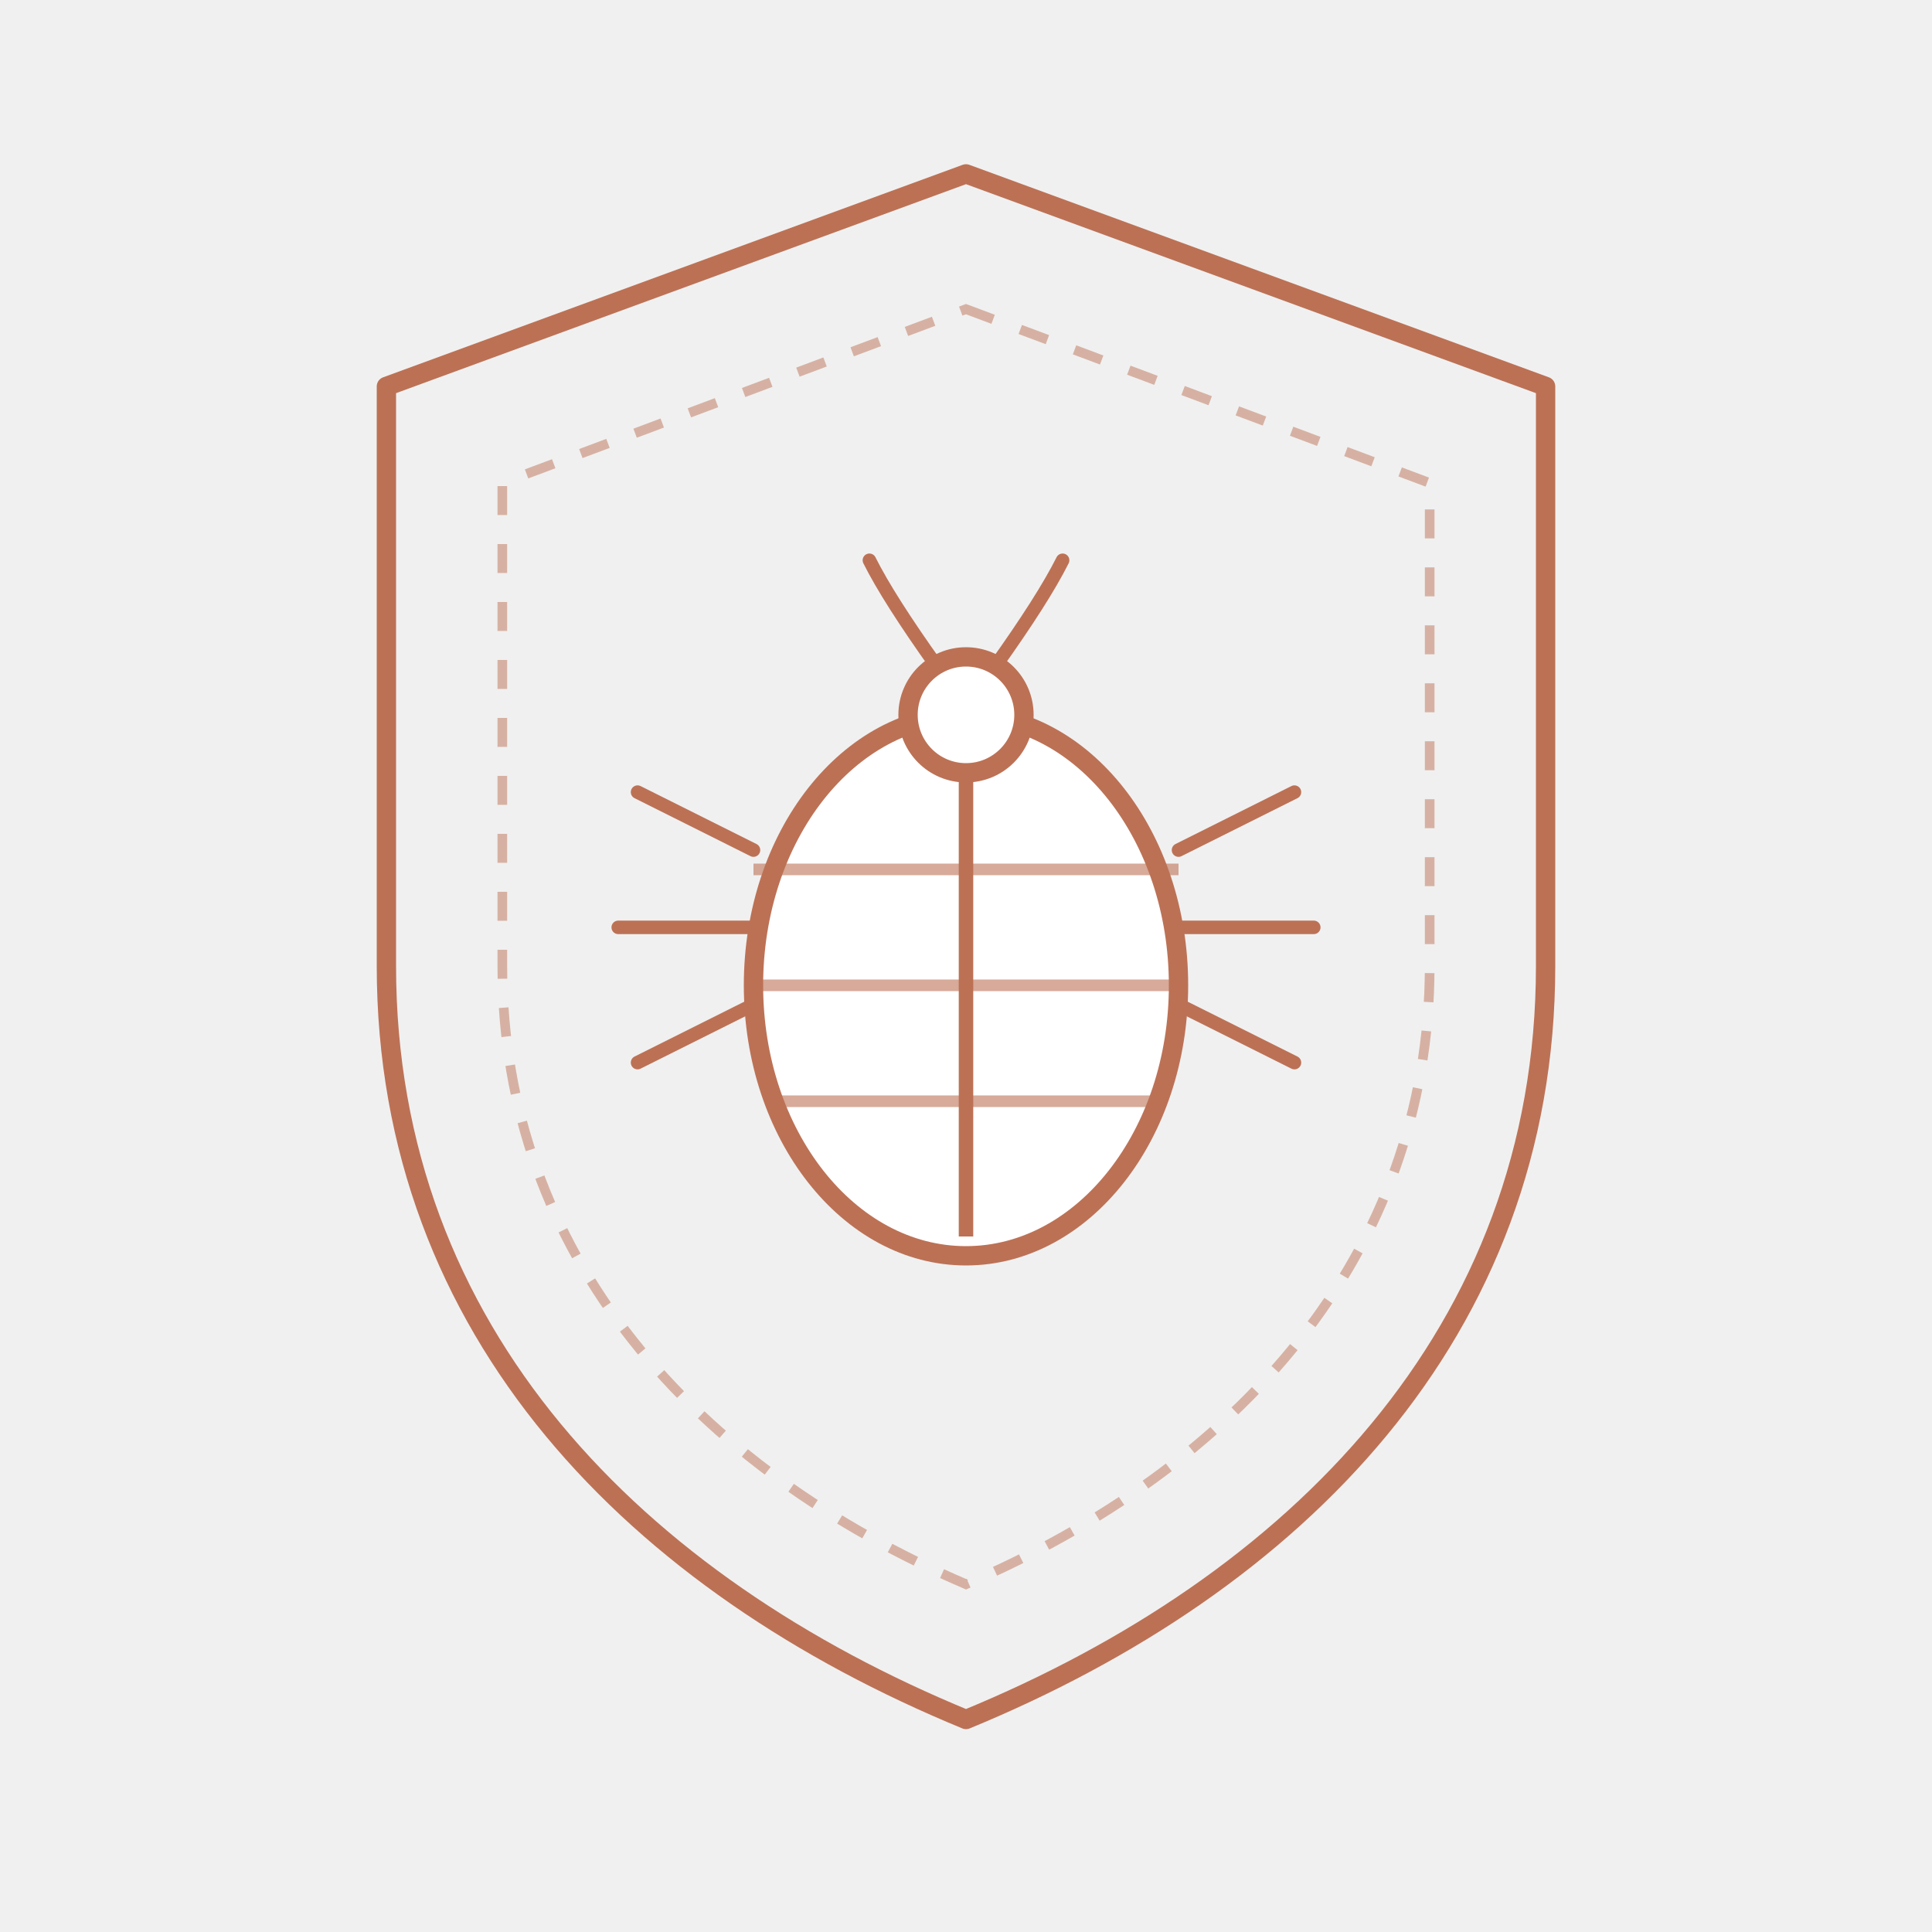
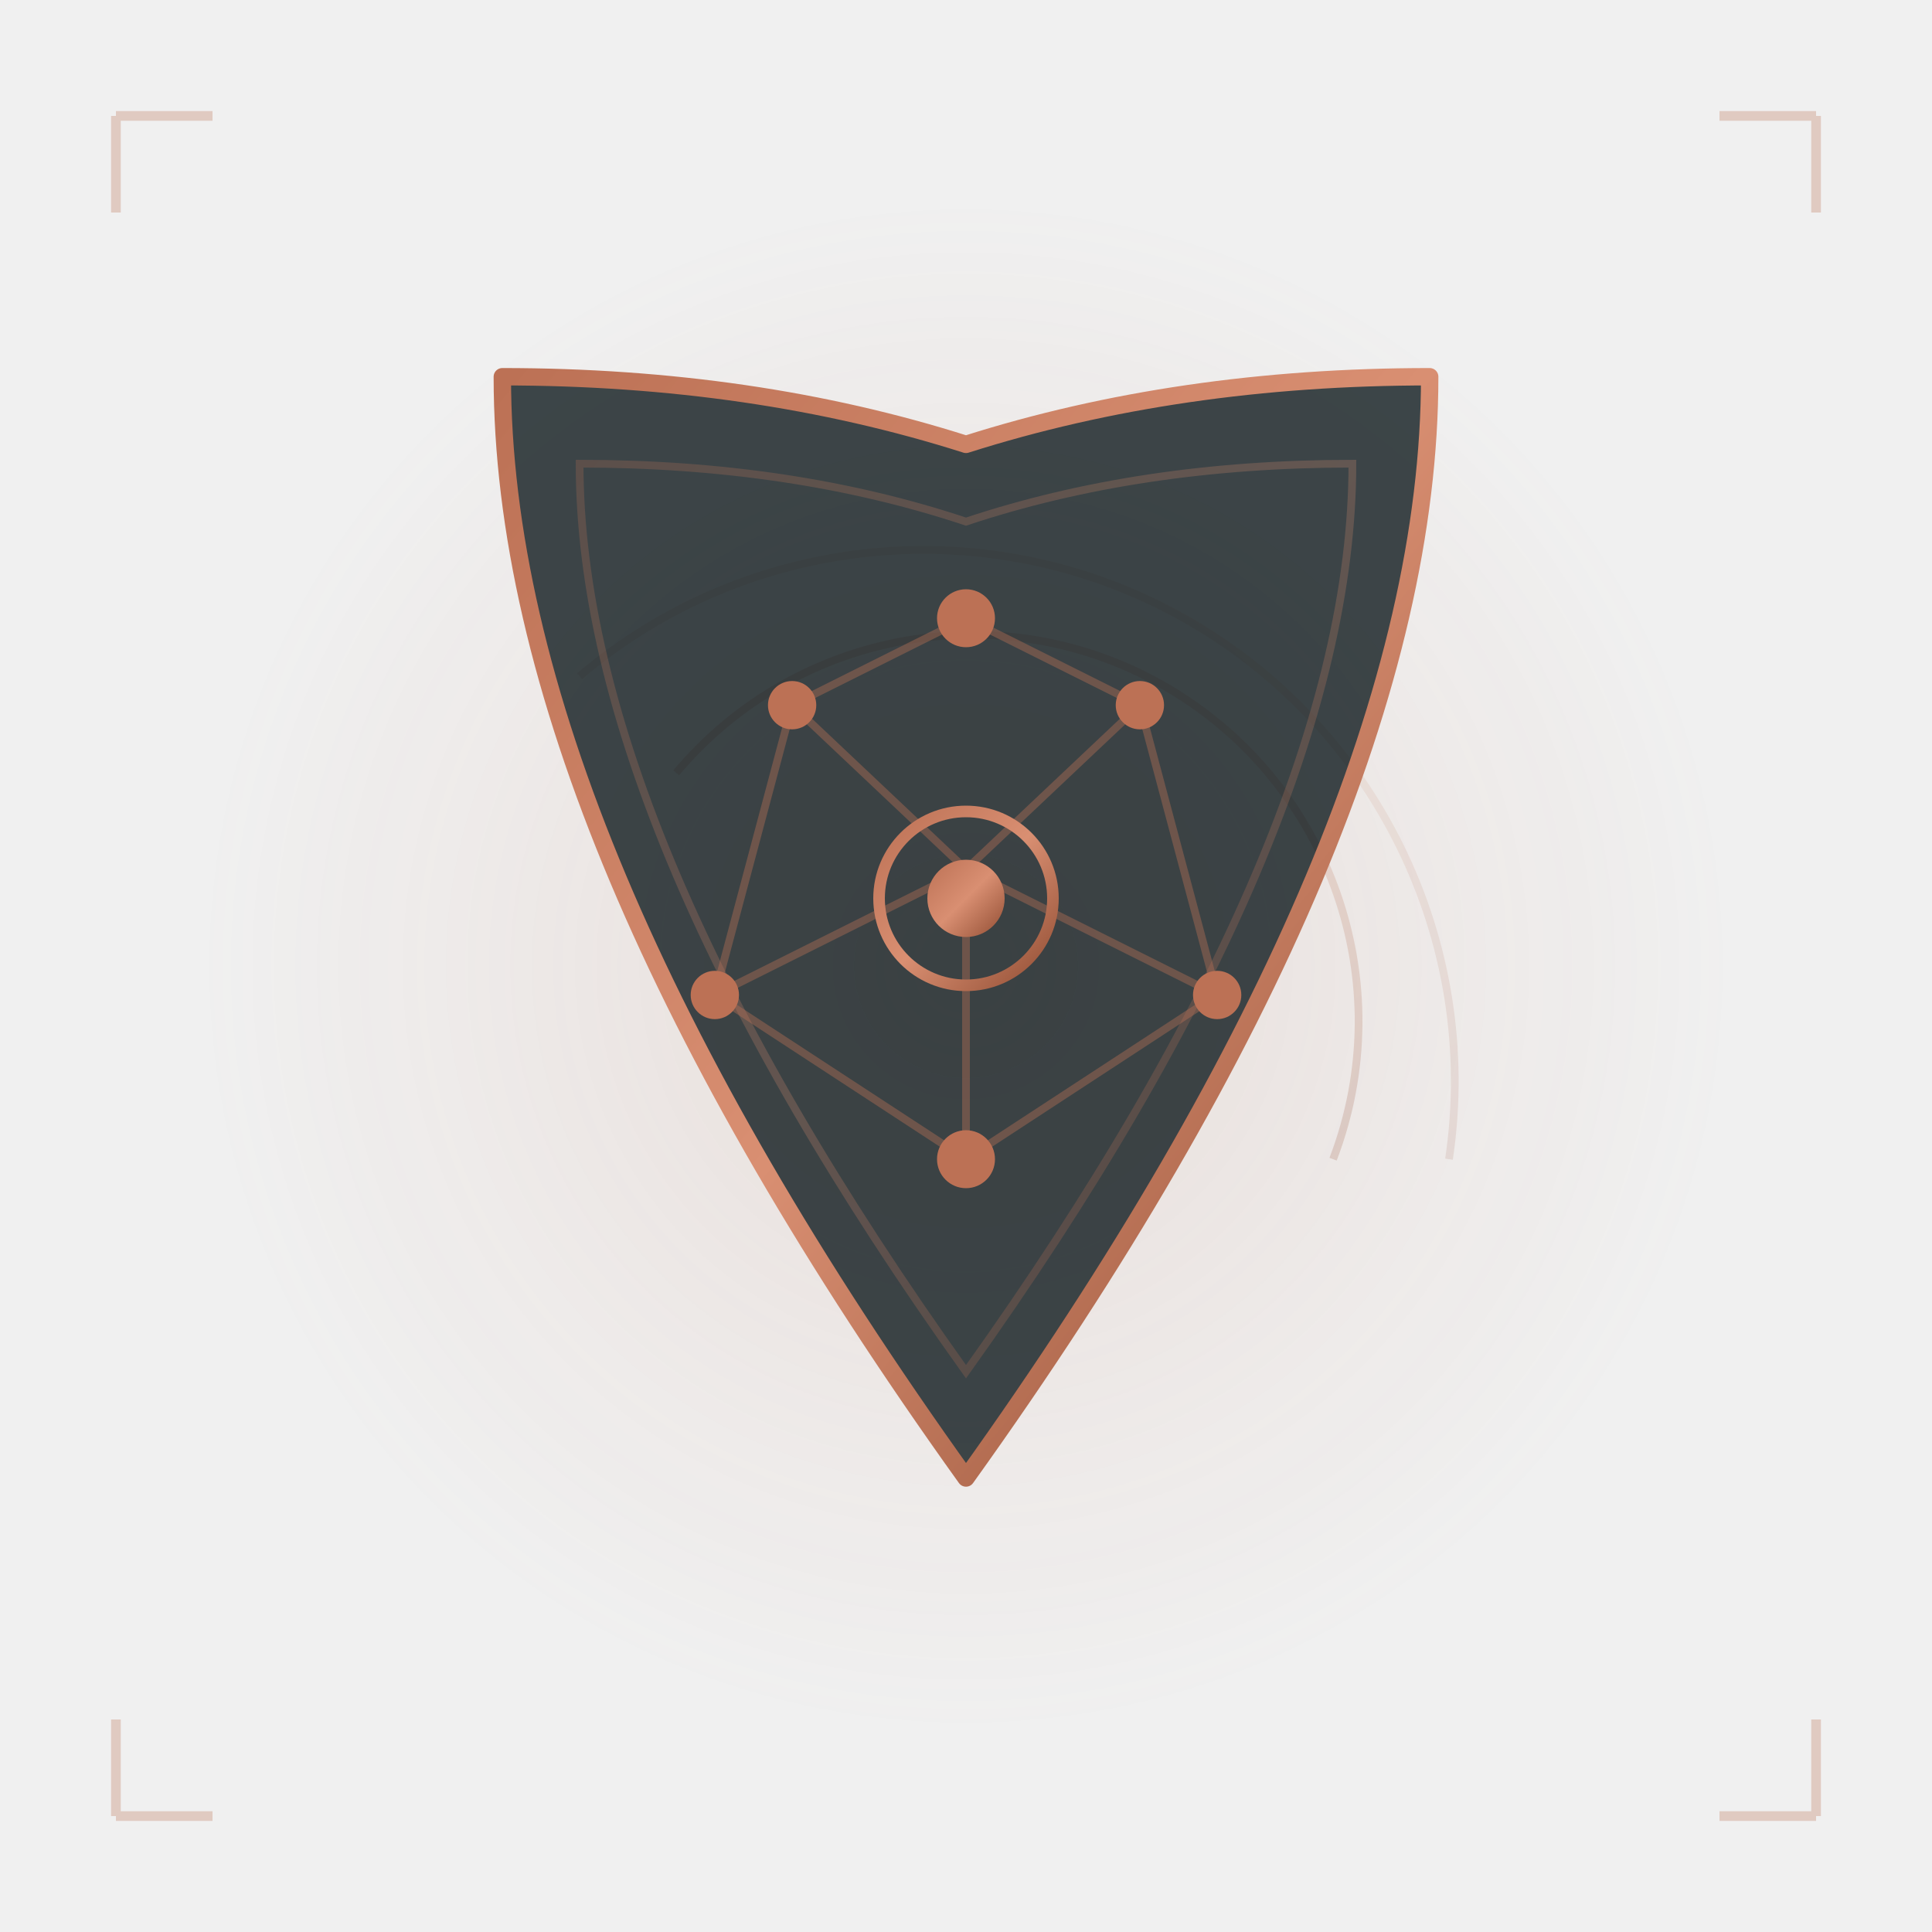
<svg xmlns="http://www.w3.org/2000/svg" width="200" height="200" viewBox="0 0 200 200" fill="none">
-   <path d="M100 18 L160 40 L160 100 C160 138 134 164 100 178 C66 164 40 138 40 100 L40 40 Z" fill="none" stroke="#bc7155" stroke-width="2" stroke-linejoin="round" />
-   <path d="M100 32 L148 50 L148 100 C148 130 128 152 100 164 C72 152 52 130 52 100 L52 50 Z" fill="none" stroke="#bc7155" stroke-width="1" stroke-dasharray="3 3" opacity="0.5" />
-   <g transform="translate(100, 96)">
-     <ellipse cx="0" cy="6" rx="22" ry="28" fill="#ffffff" stroke="#bc7155" stroke-width="2" />
-     <line x1="0" y1="-18" x2="0" y2="32" stroke="#bc7155" stroke-width="1.5" />
-     <line x1="-22" y1="-6" x2="22" y2="-6" stroke="#bc7155" stroke-width="1.2" opacity="0.6" />
-     <line x1="-22" y1="6" x2="22" y2="6" stroke="#bc7155" stroke-width="1.2" opacity="0.6" />
-     <line x1="-20" y1="18" x2="20" y2="18" stroke="#bc7155" stroke-width="1.2" opacity="0.6" />
-     <circle cx="0" cy="-22" r="6" fill="#ffffff" stroke="#bc7155" stroke-width="2" />
-     <path d="M-3 -27 Q-8 -34 -10 -38" stroke="#bc7155" stroke-width="1.4" stroke-linecap="round" fill="none" />
-     <path d="M3 -27 Q8 -34 10 -38" stroke="#bc7155" stroke-width="1.4" stroke-linecap="round" fill="none" />
-     <path d="M-22 -8 L-34 -14 M-22 0 L-36 0 M-22 8 L-34 14" stroke="#bc7155" stroke-width="1.4" stroke-linecap="round" />
-     <path d="M22 -8 L34 -14 M22 0 L36 0 M22 8 L34 14" stroke="#bc7155" stroke-width="1.4" stroke-linecap="round" />
+   <defs>
+     <linearGradient id="sienna-gradient" x1="0%" y1="0%" x2="100%" y2="100%">
+       <stop offset="0%" stop-color="#bc7155" />
+       <stop offset="50%" stop-color="#d98f72" />
+       <stop offset="100%" stop-color="#914d33" />
+     </linearGradient>
+     <radialGradient id="glow-bg" cx="50%" cy="50%" r="50%">
+       <stop offset="0%" stop-color="#bc7155" stop-opacity="0.14" />
+       <stop offset="100%" stop-color="#bc7155" stop-opacity="0" />
+     </radialGradient>
+   </defs>
+   <g stroke="#bc7155" stroke-width="1" opacity="0.3">
+     <path d="M12 12 L12 22 M12 12 L22 12" />
+     <path d="M188 12 L188 22 M188 12 L178 12" />
+     <path d="M12 188 L12 178 M12 188 L22 188" />
+     <path d="M188 188 L188 178 M188 188 L178 188" />
+   </g>
+   <circle cx="100" cy="100" r="80" fill="url(#glow-bg)" />
+   <path d="M 60 70 A 55 55 0 0 1 150 120" stroke="url(#sienna-gradient)" stroke-width="0.8" opacity="0.12" />
+   <path d="M 70 80 A 40 40 0 0 1 138 120" stroke="url(#sienna-gradient)" stroke-width="0.8" opacity="0.2" />
+   <g transform="translate(0, -2)">
+     <path d="M 100 48 Q 122 41 148 41 Q 148 88 100 155 Q 52 88 52 41 Q 78 41 100 48 Z" fill="#000d10" fill-opacity="0.75" stroke="url(#sienna-gradient)" stroke-width="1.8" stroke-linejoin="round" />
+     <path d="M 100 56 Q 118 50 140 50 Q 140 88 100 144 Q 60 88 60 50 Q 82 50 100 56 Z" stroke="url(#sienna-gradient)" stroke-width="0.8" opacity="0.25" />
+   </g>
+   <g transform="translate(0, -2)">
+     <g stroke="#bc7155" stroke-width="0.8" opacity="0.4">
+       <line x1="82" y1="75" x2="100" y2="66" />
+       <line x1="118" y1="75" x2="100" y2="66" />
+       <line x1="82" y1="75" x2="74" y2="105" />
+       <line x1="118" y1="75" x2="126" y2="105" />
+       <line x1="74" y1="105" x2="100" y2="122" />
+       <line x1="126" y1="105" x2="100" y2="122" />
+       <line x1="100" y1="92" x2="82" y2="75" />
+       <line x1="100" y1="92" x2="118" y2="75" />
+       <line x1="100" y1="92" x2="74" y2="105" />
+       <line x1="100" y1="92" x2="126" y2="105" />
+       <line x1="100" y1="92" x2="100" y2="122" />
+     </g>
+     <circle cx="100" cy="66" r="3" fill="#bc7155" />
+     <circle cx="82" cy="75" r="2.5" fill="#bc7155" />
+     <circle cx="118" cy="75" r="2.5" fill="#bc7155" />
+     <circle cx="74" cy="105" r="2.5" fill="#bc7155" />
+     <circle cx="126" cy="105" r="2.5" fill="#bc7155" />
+     <circle cx="100" cy="122" r="3" fill="#bc7155" />
+     <g stroke="url(#sienna-gradient)" stroke-width="0.6" opacity="0.3">
+       <line x1="100" y1="75" x2="100" y2="115" stroke-dasharray="2 2" />
+       <line x1="80" y1="95" x2="120" y2="95" stroke-dasharray="2 2" />
+     </g>
+     <circle cx="100" cy="95" r="9" stroke="url(#sienna-gradient)" stroke-width="1.2" />
+     <circle cx="100" cy="95" r="4" fill="url(#sienna-gradient)" />
  </g>
</svg>
